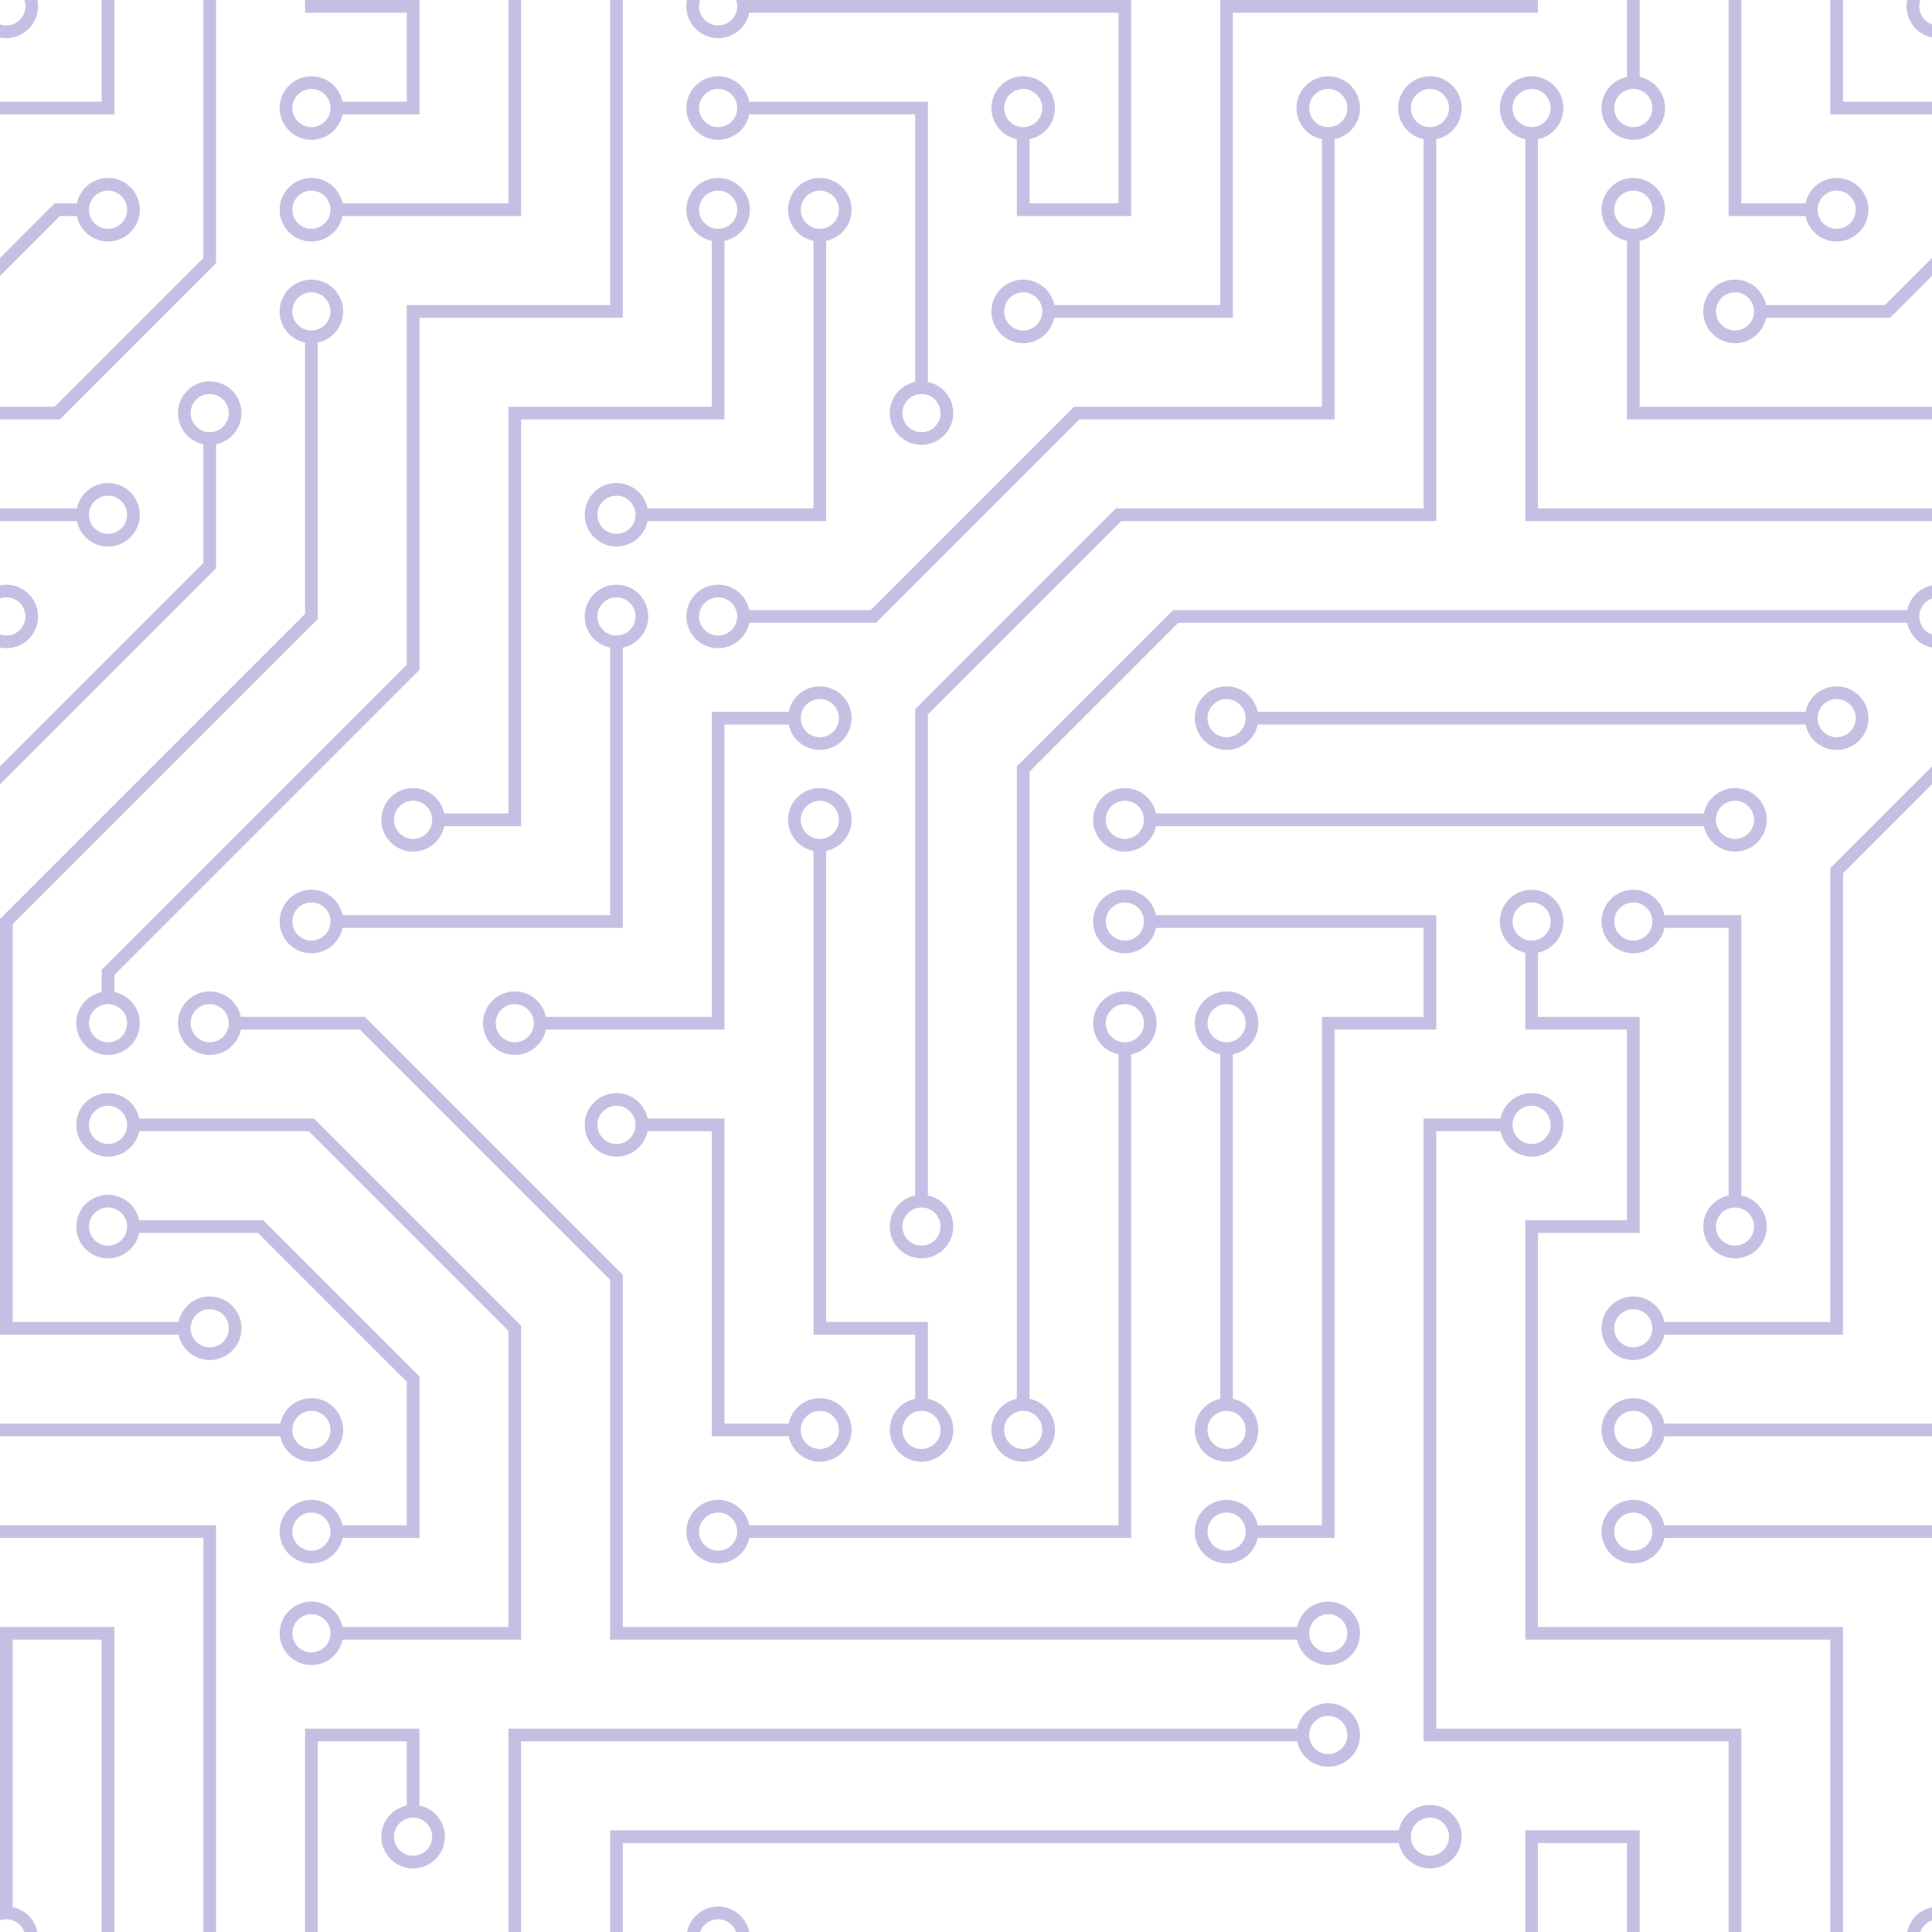
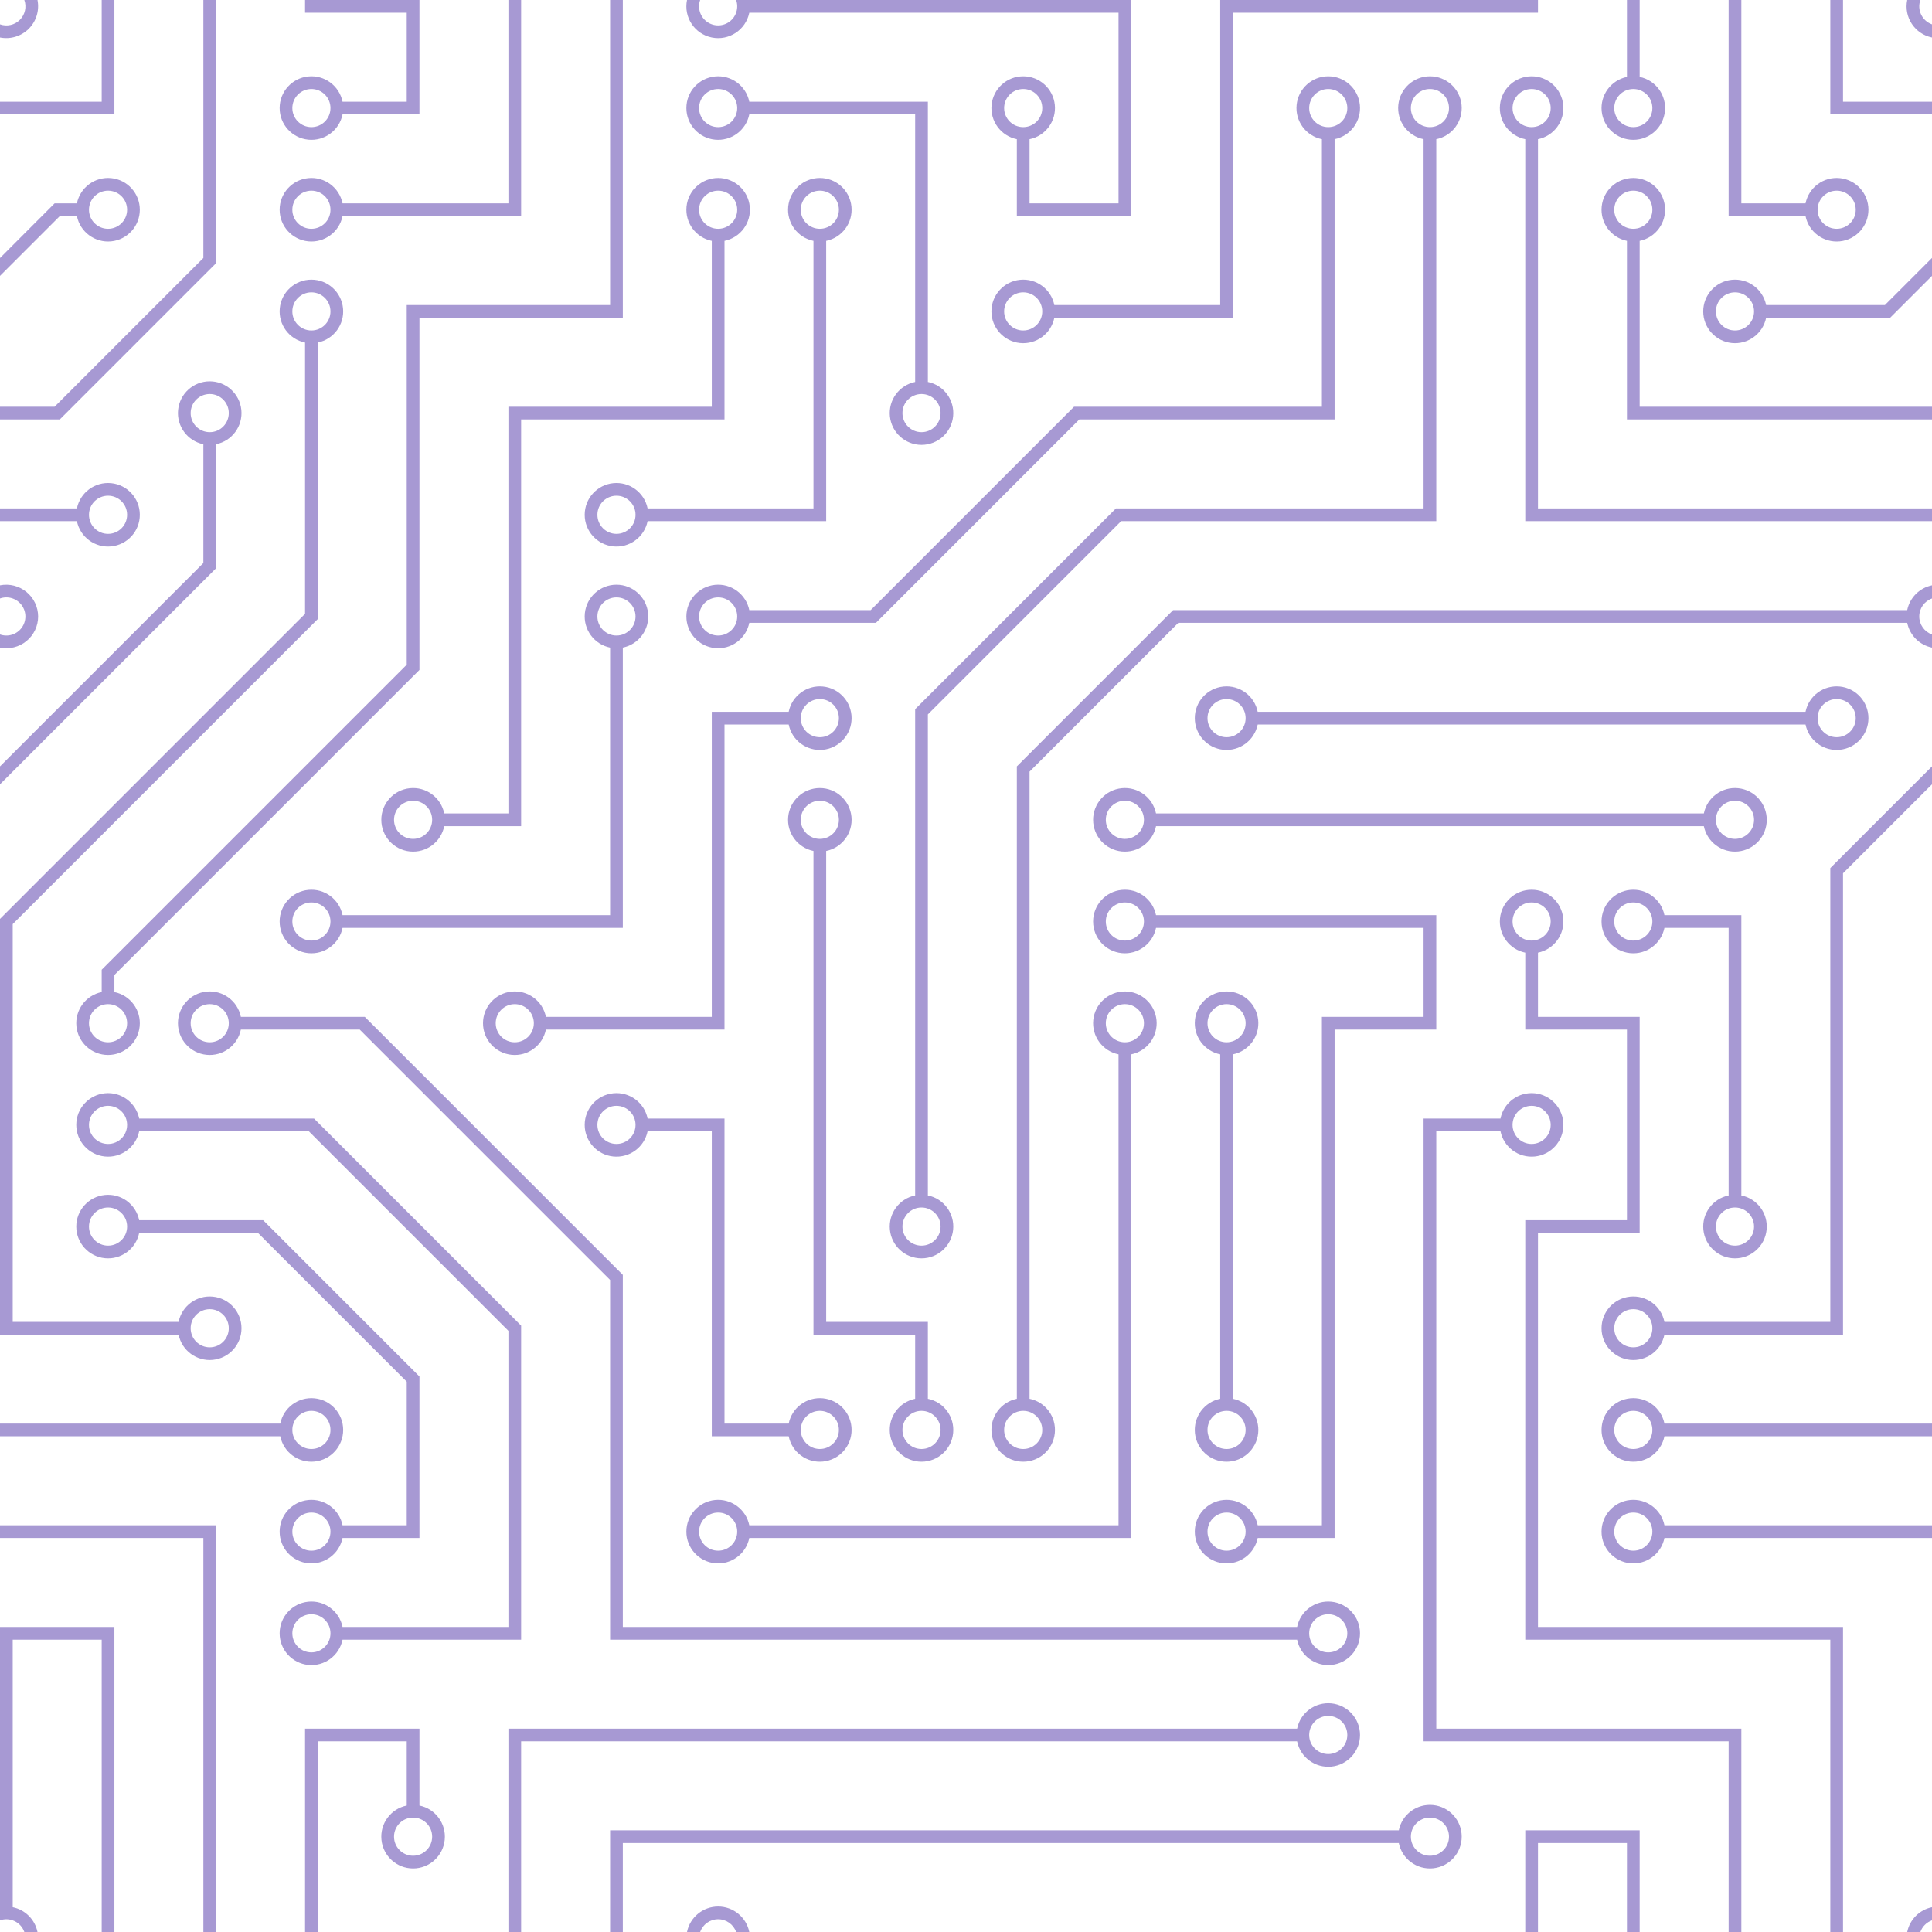
<svg xmlns="http://www.w3.org/2000/svg" viewBox="0 0 304 304" width="304" height="304">
-   <path fill="#230091" fill-opacity="0.25" d="M44.1 224a5 5 0 1 1 0 2H0v-2h44.1zm160 48a5 5 0 1 1 0 2H82v-2h122.1zm57.8-46a5 5 0 1 1 0-2H304v2h-42.1zm0 16a5 5 0 1 1 0-2H304v2h-42.1zm6.2-114a5 5 0 1 1 0 2h-86.2a5 5 0 1 1 0-2h86.2zm-256-48a5 5 0 1 1 0 2H0v-2h12.1zm185.8 34a5 5 0 1 1 0-2h86.2a5 5 0 1 1 0 2h-86.2zM258 12.1a5 5 0 1 1-2 0V0h2v12.1zm-64 208a5 5 0 1 1-2 0v-54.2a5 5 0 1 1 2 0v54.2zm48-198.2V80h62v2h-64V21.9a5 5 0 1 1 2 0zm16 16V64h46v2h-48V37.9a5 5 0 1 1 2 0zm-128 96V208h16v12.1a5 5 0 1 1-2 0V210h-16v-76.1a5 5 0 1 1 2 0zm-5.9-21.9a5 5 0 1 1 0 2H114v48H85.9a5 5 0 1 1 0-2H112v-48h12.1zm-6.2 130a5 5 0 1 1 0-2H176v-74.1a5 5 0 1 1 2 0V242h-60.1zm-16-64a5 5 0 1 1 0-2H114v48h10.1a5 5 0 1 1 0 2H112v-48h-10.1zM66 284.1a5 5 0 1 1-2 0V274H50v30h-2v-32h18v12.1zM236.1 176a5 5 0 1 1 0 2H226v94h48v32h-2v-30h-48v-98h12.1zm25.8-30a5 5 0 1 1 0-2H274v44.1a5 5 0 1 1-2 0V146h-10.1zm-64 96a5 5 0 1 1 0-2H208v-80h16v-14h-42.1a5 5 0 1 1 0-2H226v18h-16v80h-12.1zm86.2-210a5 5 0 1 1 0 2H272V0h2v32h10.1zM98 101.9V146H53.9a5 5 0 1 1 0-2H96v-42.1a5 5 0 1 1 2 0zM53.9 34a5 5 0 1 1 0-2H80V0h2v34H53.9zm60.1 3.9V66H82v64H69.9a5 5 0 1 1 0-2H80V64h32V37.9a5 5 0 1 1 2 0zM101.9 82a5 5 0 1 1 0-2H128V37.9a5 5 0 1 1 2 0V82h-28.1zm16-64a5 5 0 1 1 0-2H146v44.1a5 5 0 1 1-2 0V18h-26.1zm102.2 270a5 5 0 1 1 0 2H98v14h-2v-16h124.1zM242 149.9V160h16v34h-16v62h48v48h-2v-46h-48v-66h16v-30h-16v-12.1a5 5 0 1 1 2 0zM53.9 18a5 5 0 1 1 0-2H64V2H48V0h18v18H53.9zm112 32a5 5 0 1 1 0-2H192V0h50v2h-48v48h-28.1zm-48-48a5 5 0 0 1-9.8-2h2.07a3 3 0 1 0 5.66 0H178v34h-18V21.9a5 5 0 1 1 2 0V32h14V2h-58.1zm0 96a5 5 0 1 1 0-2H137l32-32h39V21.9a5 5 0 1 1 2 0V66h-40.17l-32 32H117.9zm28.1 90.1a5 5 0 1 1-2 0v-76.51L175.59 80H224V21.9a5 5 0 1 1 2 0V82h-49.59L146 112.41v75.69zm16 32a5 5 0 1 1-2 0v-99.51L184.59 96H300.1a5 5 0 0 1 3.9-3.9v2.07a3 3 0 0 0 0 5.66v2.07a5 5 0 0 1-3.9-3.9H185.41L162 121.41v98.69zm-144-64a5 5 0 1 1-2 0v-3.51l48-48V48h32V0h2v50H66v55.41l-48 48v2.69zM50 53.9v43.51l-48 48V208h26.1a5 5 0 1 1 0 2H0v-65.41l48-48V53.9a5 5 0 1 1 2 0zm-16 16V89.41l-34 34v-2.82l32-32V69.9a5 5 0 1 1 2 0zM12.1 32a5 5 0 1 1 0 2H9.41L0 43.41V40.6L8.59 32h3.51zm265.8 18a5 5 0 1 1 0-2h18.69l7.41-7.41v2.82L297.41 50H277.9zm-16 160a5 5 0 1 1 0-2H288v-71.41l16-16v2.82l-14 14V210h-28.1zm-208 32a5 5 0 1 1 0-2H64v-22.59L40.59 194H21.9a5 5 0 1 1 0-2H41.41L66 216.59V242H53.9zm150.2 14a5 5 0 1 1 0 2H96v-56.6L56.6 162H37.9a5 5 0 1 1 0-2h19.5L98 200.6V256h106.1zm-150.2 2a5 5 0 1 1 0-2H80v-46.59L48.59 178H21.9a5 5 0 1 1 0-2H49.41L82 208.59V258H53.9zM34 39.8v1.61L9.41 66H0v-2h8.59L32 40.59V0h2v39.8zM2 300.1a5 5 0 0 1 3.9 3.9H3.83A3 3 0 0 0 0 302.17V256h18v48h-2v-46H2v42.1zM34 241v63h-2v-62H0v-2h34v1zM17 18H0v-2h16V0h2v18h-1zm273-2h14v2h-16V0h2v16zm-32 273v15h-2v-14h-14v14h-2v-16h18v1zM0 92.1A5.02 5.02 0 0 1 6 97a5 5 0 0 1-6 4.9v-2.07a3 3 0 1 0 0-5.66V92.1zM80 272h2v32h-2v-32zm37.9 32h-2.07a3 3 0 0 0-5.66 0h-2.07a5 5 0 0 1 9.8 0zM5.9 0A5.02 5.02 0 0 1 0 5.9V3.83A3 3 0 0 0 3.83 0H5.9zm294.2 0h2.07A3 3 0 0 0 304 3.83V5.9a5 5 0 0 1-3.9-5.9zm3.9 300.1v2.07a3 3 0 0 0-1.83 1.83h-2.07a5 5 0 0 1 3.9-3.9zM97 100a3 3 0 1 0 0-6 3 3 0 0 0 0 6zm0-16a3 3 0 1 0 0-6 3 3 0 0 0 0 6zm16 16a3 3 0 1 0 0-6 3 3 0 0 0 0 6zm16 16a3 3 0 1 0 0-6 3 3 0 0 0 0 6zm0 16a3 3 0 1 0 0-6 3 3 0 0 0 0 6zm-48 32a3 3 0 1 0 0-6 3 3 0 0 0 0 6zm16 16a3 3 0 1 0 0-6 3 3 0 0 0 0 6zm32 48a3 3 0 1 0 0-6 3 3 0 0 0 0 6zm-16 16a3 3 0 1 0 0-6 3 3 0 0 0 0 6zm32-16a3 3 0 1 0 0-6 3 3 0 0 0 0 6zm0-32a3 3 0 1 0 0-6 3 3 0 0 0 0 6zm16 32a3 3 0 1 0 0-6 3 3 0 0 0 0 6zm32 16a3 3 0 1 0 0-6 3 3 0 0 0 0 6zm0-16a3 3 0 1 0 0-6 3 3 0 0 0 0 6zm-16-64a3 3 0 1 0 0-6 3 3 0 0 0 0 6zm16 0a3 3 0 1 0 0-6 3 3 0 0 0 0 6zm16 96a3 3 0 1 0 0-6 3 3 0 0 0 0 6zm0 16a3 3 0 1 0 0-6 3 3 0 0 0 0 6zm16 16a3 3 0 1 0 0-6 3 3 0 0 0 0 6zm16-144a3 3 0 1 0 0-6 3 3 0 0 0 0 6zm0 32a3 3 0 1 0 0-6 3 3 0 0 0 0 6zm16-32a3 3 0 1 0 0-6 3 3 0 0 0 0 6zm16-16a3 3 0 1 0 0-6 3 3 0 0 0 0 6zm-96 0a3 3 0 1 0 0-6 3 3 0 0 0 0 6zm0 16a3 3 0 1 0 0-6 3 3 0 0 0 0 6zm16-32a3 3 0 1 0 0-6 3 3 0 0 0 0 6zm96 0a3 3 0 1 0 0-6 3 3 0 0 0 0 6zm-16-64a3 3 0 1 0 0-6 3 3 0 0 0 0 6zm16-16a3 3 0 1 0 0-6 3 3 0 0 0 0 6zm-32 0a3 3 0 1 0 0-6 3 3 0 0 0 0 6zm0-16a3 3 0 1 0 0-6 3 3 0 0 0 0 6zm-16 0a3 3 0 1 0 0-6 3 3 0 0 0 0 6zm-16 0a3 3 0 1 0 0-6 3 3 0 0 0 0 6zm-16 0a3 3 0 1 0 0-6 3 3 0 0 0 0 6zM49 36a3 3 0 1 0 0-6 3 3 0 0 0 0 6zm-32 0a3 3 0 1 0 0-6 3 3 0 0 0 0 6zm32 16a3 3 0 1 0 0-6 3 3 0 0 0 0 6zM33 68a3 3 0 1 0 0-6 3 3 0 0 0 0 6zm16-48a3 3 0 1 0 0-6 3 3 0 0 0 0 6zm0 240a3 3 0 1 0 0-6 3 3 0 0 0 0 6zm16 32a3 3 0 1 0 0-6 3 3 0 0 0 0 6zm-16-64a3 3 0 1 0 0-6 3 3 0 0 0 0 6zm0 16a3 3 0 1 0 0-6 3 3 0 0 0 0 6zm-16-32a3 3 0 1 0 0-6 3 3 0 0 0 0 6zm80-176a3 3 0 1 0 0-6 3 3 0 0 0 0 6zm16 0a3 3 0 1 0 0-6 3 3 0 0 0 0 6zm-16-16a3 3 0 1 0 0-6 3 3 0 0 0 0 6zm32 48a3 3 0 1 0 0-6 3 3 0 0 0 0 6zm16-16a3 3 0 1 0 0-6 3 3 0 0 0 0 6zm0-32a3 3 0 1 0 0-6 3 3 0 0 0 0 6zm112 176a3 3 0 1 0 0-6 3 3 0 0 0 0 6zm-16 16a3 3 0 1 0 0-6 3 3 0 0 0 0 6zm0 16a3 3 0 1 0 0-6 3 3 0 0 0 0 6zm0 16a3 3 0 1 0 0-6 3 3 0 0 0 0 6zM17 180a3 3 0 1 0 0-6 3 3 0 0 0 0 6zm0 16a3 3 0 1 0 0-6 3 3 0 0 0 0 6zm0-32a3 3 0 1 0 0-6 3 3 0 0 0 0 6zm16 0a3 3 0 1 0 0-6 3 3 0 0 0 0 6zM17 84a3 3 0 1 0 0-6 3 3 0 0 0 0 6zm32 64a3 3 0 1 0 0-6 3 3 0 0 0 0 6zm16-16a3 3 0 1 0 0-6 3 3 0 0 0 0 6z" />
+   <path fill="#230091" fill-opacity="0.4" d="M44.1 224a5 5 0 1 1 0 2H0v-2h44.1zm160 48a5 5 0 1 1 0 2H82v-2h122.1zm57.8-46a5 5 0 1 1 0-2H304v2h-42.1zm0 16a5 5 0 1 1 0-2H304v2h-42.1zm6.2-114a5 5 0 1 1 0 2h-86.2a5 5 0 1 1 0-2h86.2zm-256-48a5 5 0 1 1 0 2H0v-2h12.1zm185.8 34a5 5 0 1 1 0-2h86.2a5 5 0 1 1 0 2h-86.2zM258 12.1a5 5 0 1 1-2 0V0h2v12.1zm-64 208a5 5 0 1 1-2 0v-54.2a5 5 0 1 1 2 0v54.2zm48-198.2V80h62v2h-64V21.9a5 5 0 1 1 2 0zm16 16V64h46v2h-48V37.9a5 5 0 1 1 2 0zm-128 96V208h16v12.1a5 5 0 1 1-2 0V210h-16v-76.1a5 5 0 1 1 2 0zm-5.9-21.9a5 5 0 1 1 0 2H114v48H85.9a5 5 0 1 1 0-2H112v-48h12.1zm-6.2 130a5 5 0 1 1 0-2H176v-74.1a5 5 0 1 1 2 0V242h-60.1zm-16-64a5 5 0 1 1 0-2H114v48h10.1a5 5 0 1 1 0 2H112v-48h-10.1zM66 284.1a5 5 0 1 1-2 0V274H50v30h-2v-32h18v12.1zM236.1 176a5 5 0 1 1 0 2H226v94h48v32h-2v-30h-48v-98h12.1zm25.8-30a5 5 0 1 1 0-2H274v44.1a5 5 0 1 1-2 0V146h-10.1zm-64 96a5 5 0 1 1 0-2H208v-80h16v-14h-42.1a5 5 0 1 1 0-2H226v18h-16v80h-12.1zm86.2-210a5 5 0 1 1 0 2H272V0h2v32h10.1zM98 101.9V146H53.9a5 5 0 1 1 0-2H96v-42.1a5 5 0 1 1 2 0zM53.9 34a5 5 0 1 1 0-2H80V0h2v34H53.9zm60.1 3.9V66H82v64H69.9a5 5 0 1 1 0-2H80V64h32V37.9a5 5 0 1 1 2 0zM101.9 82a5 5 0 1 1 0-2H128V37.9a5 5 0 1 1 2 0V82h-28.1zm16-64a5 5 0 1 1 0-2H146v44.1a5 5 0 1 1-2 0V18h-26.1zm102.2 270a5 5 0 1 1 0 2H98v14h-2v-16h124.1zM242 149.9V160h16v34h-16v62h48v48h-2v-46h-48v-66h16v-30h-16v-12.1a5 5 0 1 1 2 0zM53.9 18a5 5 0 1 1 0-2H64V2H48V0h18v18H53.9zm112 32a5 5 0 1 1 0-2H192V0h50v2h-48v48h-28.1zm-48-48a5 5 0 0 1-9.8-2h2.07a3 3 0 1 0 5.66 0H178v34h-18V21.9a5 5 0 1 1 2 0V32h14V2h-58.1zm0 96a5 5 0 1 1 0-2H137l32-32h39V21.9a5 5 0 1 1 2 0V66h-40.17l-32 32H117.9zm28.1 90.1a5 5 0 1 1-2 0v-76.51L175.59 80H224V21.9a5 5 0 1 1 2 0V82h-49.59L146 112.41v75.69zm16 32a5 5 0 1 1-2 0v-99.51L184.59 96H300.1a5 5 0 0 1 3.9-3.9v2.07a3 3 0 0 0 0 5.66v2.07a5 5 0 0 1-3.9-3.9H185.41L162 121.41v98.69zm-144-64a5 5 0 1 1-2 0v-3.51l48-48V48h32V0h2v50H66v55.41l-48 48v2.69zM50 53.9v43.51l-48 48V208h26.1a5 5 0 1 1 0 2H0v-65.41l48-48V53.9a5 5 0 1 1 2 0zm-16 16V89.41l-34 34v-2.82l32-32V69.9a5 5 0 1 1 2 0zM12.1 32a5 5 0 1 1 0 2H9.41L0 43.41V40.6L8.59 32h3.51zm265.8 18a5 5 0 1 1 0-2h18.69l7.41-7.41v2.82L297.41 50H277.9zm-16 160a5 5 0 1 1 0-2H288v-71.41l16-16v2.82l-14 14V210h-28.1zm-208 32a5 5 0 1 1 0-2H64v-22.59L40.59 194H21.9a5 5 0 1 1 0-2H41.41L66 216.59V242H53.9zm150.2 14a5 5 0 1 1 0 2H96v-56.6L56.6 162H37.9a5 5 0 1 1 0-2h19.5L98 200.6V256h106.1zm-150.2 2a5 5 0 1 1 0-2H80v-46.59L48.59 178H21.9a5 5 0 1 1 0-2H49.41L82 208.59V258H53.9zM34 39.8v1.61L9.41 66H0v-2h8.59L32 40.59V0h2v39.8zM2 300.1a5 5 0 0 1 3.9 3.9H3.83A3 3 0 0 0 0 302.17V256h18v48h-2v-46H2v42.1zM34 241v63h-2v-62H0v-2h34v1zM17 18H0v-2h16V0h2v18h-1zm273-2h14v2h-16V0h2v16zm-32 273v15h-2v-14h-14v14h-2v-16h18v1zM0 92.1A5.02 5.02 0 0 1 6 97a5 5 0 0 1-6 4.9v-2.07a3 3 0 1 0 0-5.66V92.1zM80 272h2v32h-2v-32zm37.9 32h-2.07a3 3 0 0 0-5.66 0h-2.07a5 5 0 0 1 9.8 0zM5.9 0A5.02 5.02 0 0 1 0 5.9V3.83A3 3 0 0 0 3.83 0H5.9zm294.2 0h2.07A3 3 0 0 0 304 3.83V5.9a5 5 0 0 1-3.9-5.9zm3.9 300.1v2.07a3 3 0 0 0-1.83 1.83h-2.07a5 5 0 0 1 3.9-3.9zM97 100a3 3 0 1 0 0-6 3 3 0 0 0 0 6zm0-16a3 3 0 1 0 0-6 3 3 0 0 0 0 6zm16 16a3 3 0 1 0 0-6 3 3 0 0 0 0 6zm16 16a3 3 0 1 0 0-6 3 3 0 0 0 0 6zm0 16a3 3 0 1 0 0-6 3 3 0 0 0 0 6zm-48 32a3 3 0 1 0 0-6 3 3 0 0 0 0 6zm16 16a3 3 0 1 0 0-6 3 3 0 0 0 0 6zm32 48a3 3 0 1 0 0-6 3 3 0 0 0 0 6zm-16 16a3 3 0 1 0 0-6 3 3 0 0 0 0 6zm32-16a3 3 0 1 0 0-6 3 3 0 0 0 0 6zm0-32a3 3 0 1 0 0-6 3 3 0 0 0 0 6zm16 32a3 3 0 1 0 0-6 3 3 0 0 0 0 6zm32 16a3 3 0 1 0 0-6 3 3 0 0 0 0 6zm0-16a3 3 0 1 0 0-6 3 3 0 0 0 0 6zm-16-64a3 3 0 1 0 0-6 3 3 0 0 0 0 6zm16 0a3 3 0 1 0 0-6 3 3 0 0 0 0 6zm16 96a3 3 0 1 0 0-6 3 3 0 0 0 0 6zm0 16a3 3 0 1 0 0-6 3 3 0 0 0 0 6zm16 16a3 3 0 1 0 0-6 3 3 0 0 0 0 6zm16-144a3 3 0 1 0 0-6 3 3 0 0 0 0 6zm0 32a3 3 0 1 0 0-6 3 3 0 0 0 0 6zm16-32a3 3 0 1 0 0-6 3 3 0 0 0 0 6zm16-16a3 3 0 1 0 0-6 3 3 0 0 0 0 6zm-96 0a3 3 0 1 0 0-6 3 3 0 0 0 0 6zm0 16a3 3 0 1 0 0-6 3 3 0 0 0 0 6zm16-32a3 3 0 1 0 0-6 3 3 0 0 0 0 6zm96 0a3 3 0 1 0 0-6 3 3 0 0 0 0 6zm-16-64a3 3 0 1 0 0-6 3 3 0 0 0 0 6zm16-16a3 3 0 1 0 0-6 3 3 0 0 0 0 6zm-32 0a3 3 0 1 0 0-6 3 3 0 0 0 0 6zm0-16a3 3 0 1 0 0-6 3 3 0 0 0 0 6zm-16 0a3 3 0 1 0 0-6 3 3 0 0 0 0 6zm-16 0a3 3 0 1 0 0-6 3 3 0 0 0 0 6zm-16 0a3 3 0 1 0 0-6 3 3 0 0 0 0 6zM49 36a3 3 0 1 0 0-6 3 3 0 0 0 0 6zm-32 0a3 3 0 1 0 0-6 3 3 0 0 0 0 6zm32 16a3 3 0 1 0 0-6 3 3 0 0 0 0 6zM33 68a3 3 0 1 0 0-6 3 3 0 0 0 0 6zm16-48a3 3 0 1 0 0-6 3 3 0 0 0 0 6zm0 240a3 3 0 1 0 0-6 3 3 0 0 0 0 6zm16 32a3 3 0 1 0 0-6 3 3 0 0 0 0 6zm-16-64a3 3 0 1 0 0-6 3 3 0 0 0 0 6zm0 16a3 3 0 1 0 0-6 3 3 0 0 0 0 6zm-16-32a3 3 0 1 0 0-6 3 3 0 0 0 0 6zm80-176a3 3 0 1 0 0-6 3 3 0 0 0 0 6zm16 0a3 3 0 1 0 0-6 3 3 0 0 0 0 6zm-16-16a3 3 0 1 0 0-6 3 3 0 0 0 0 6zm32 48a3 3 0 1 0 0-6 3 3 0 0 0 0 6zm16-16a3 3 0 1 0 0-6 3 3 0 0 0 0 6zm0-32a3 3 0 1 0 0-6 3 3 0 0 0 0 6zm112 176a3 3 0 1 0 0-6 3 3 0 0 0 0 6zm-16 16a3 3 0 1 0 0-6 3 3 0 0 0 0 6zm0 16a3 3 0 1 0 0-6 3 3 0 0 0 0 6zm0 16a3 3 0 1 0 0-6 3 3 0 0 0 0 6zM17 180a3 3 0 1 0 0-6 3 3 0 0 0 0 6zm0 16a3 3 0 1 0 0-6 3 3 0 0 0 0 6zm0-32a3 3 0 1 0 0-6 3 3 0 0 0 0 6zm16 0a3 3 0 1 0 0-6 3 3 0 0 0 0 6zM17 84a3 3 0 1 0 0-6 3 3 0 0 0 0 6zm32 64a3 3 0 1 0 0-6 3 3 0 0 0 0 6zm16-16a3 3 0 1 0 0-6 3 3 0 0 0 0 6z" />
</svg>
